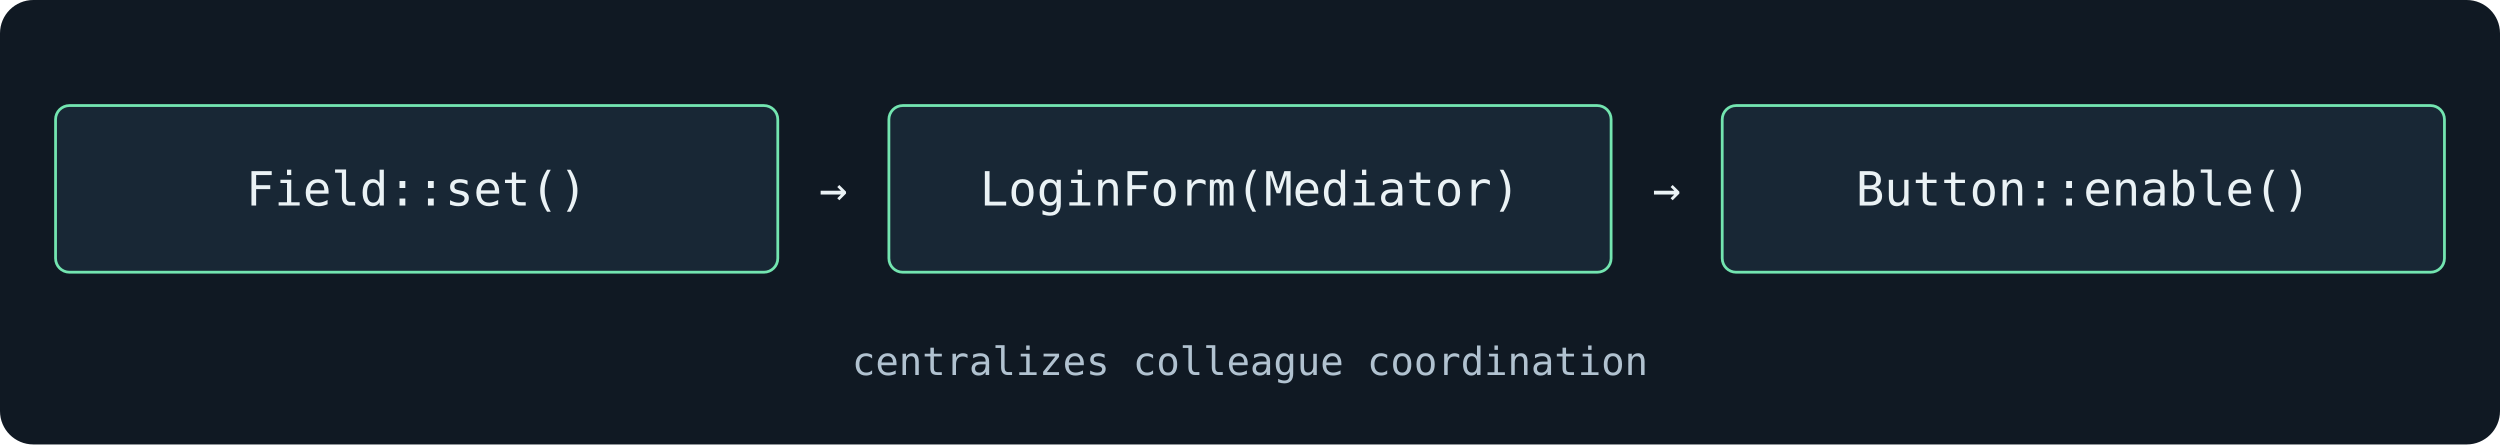
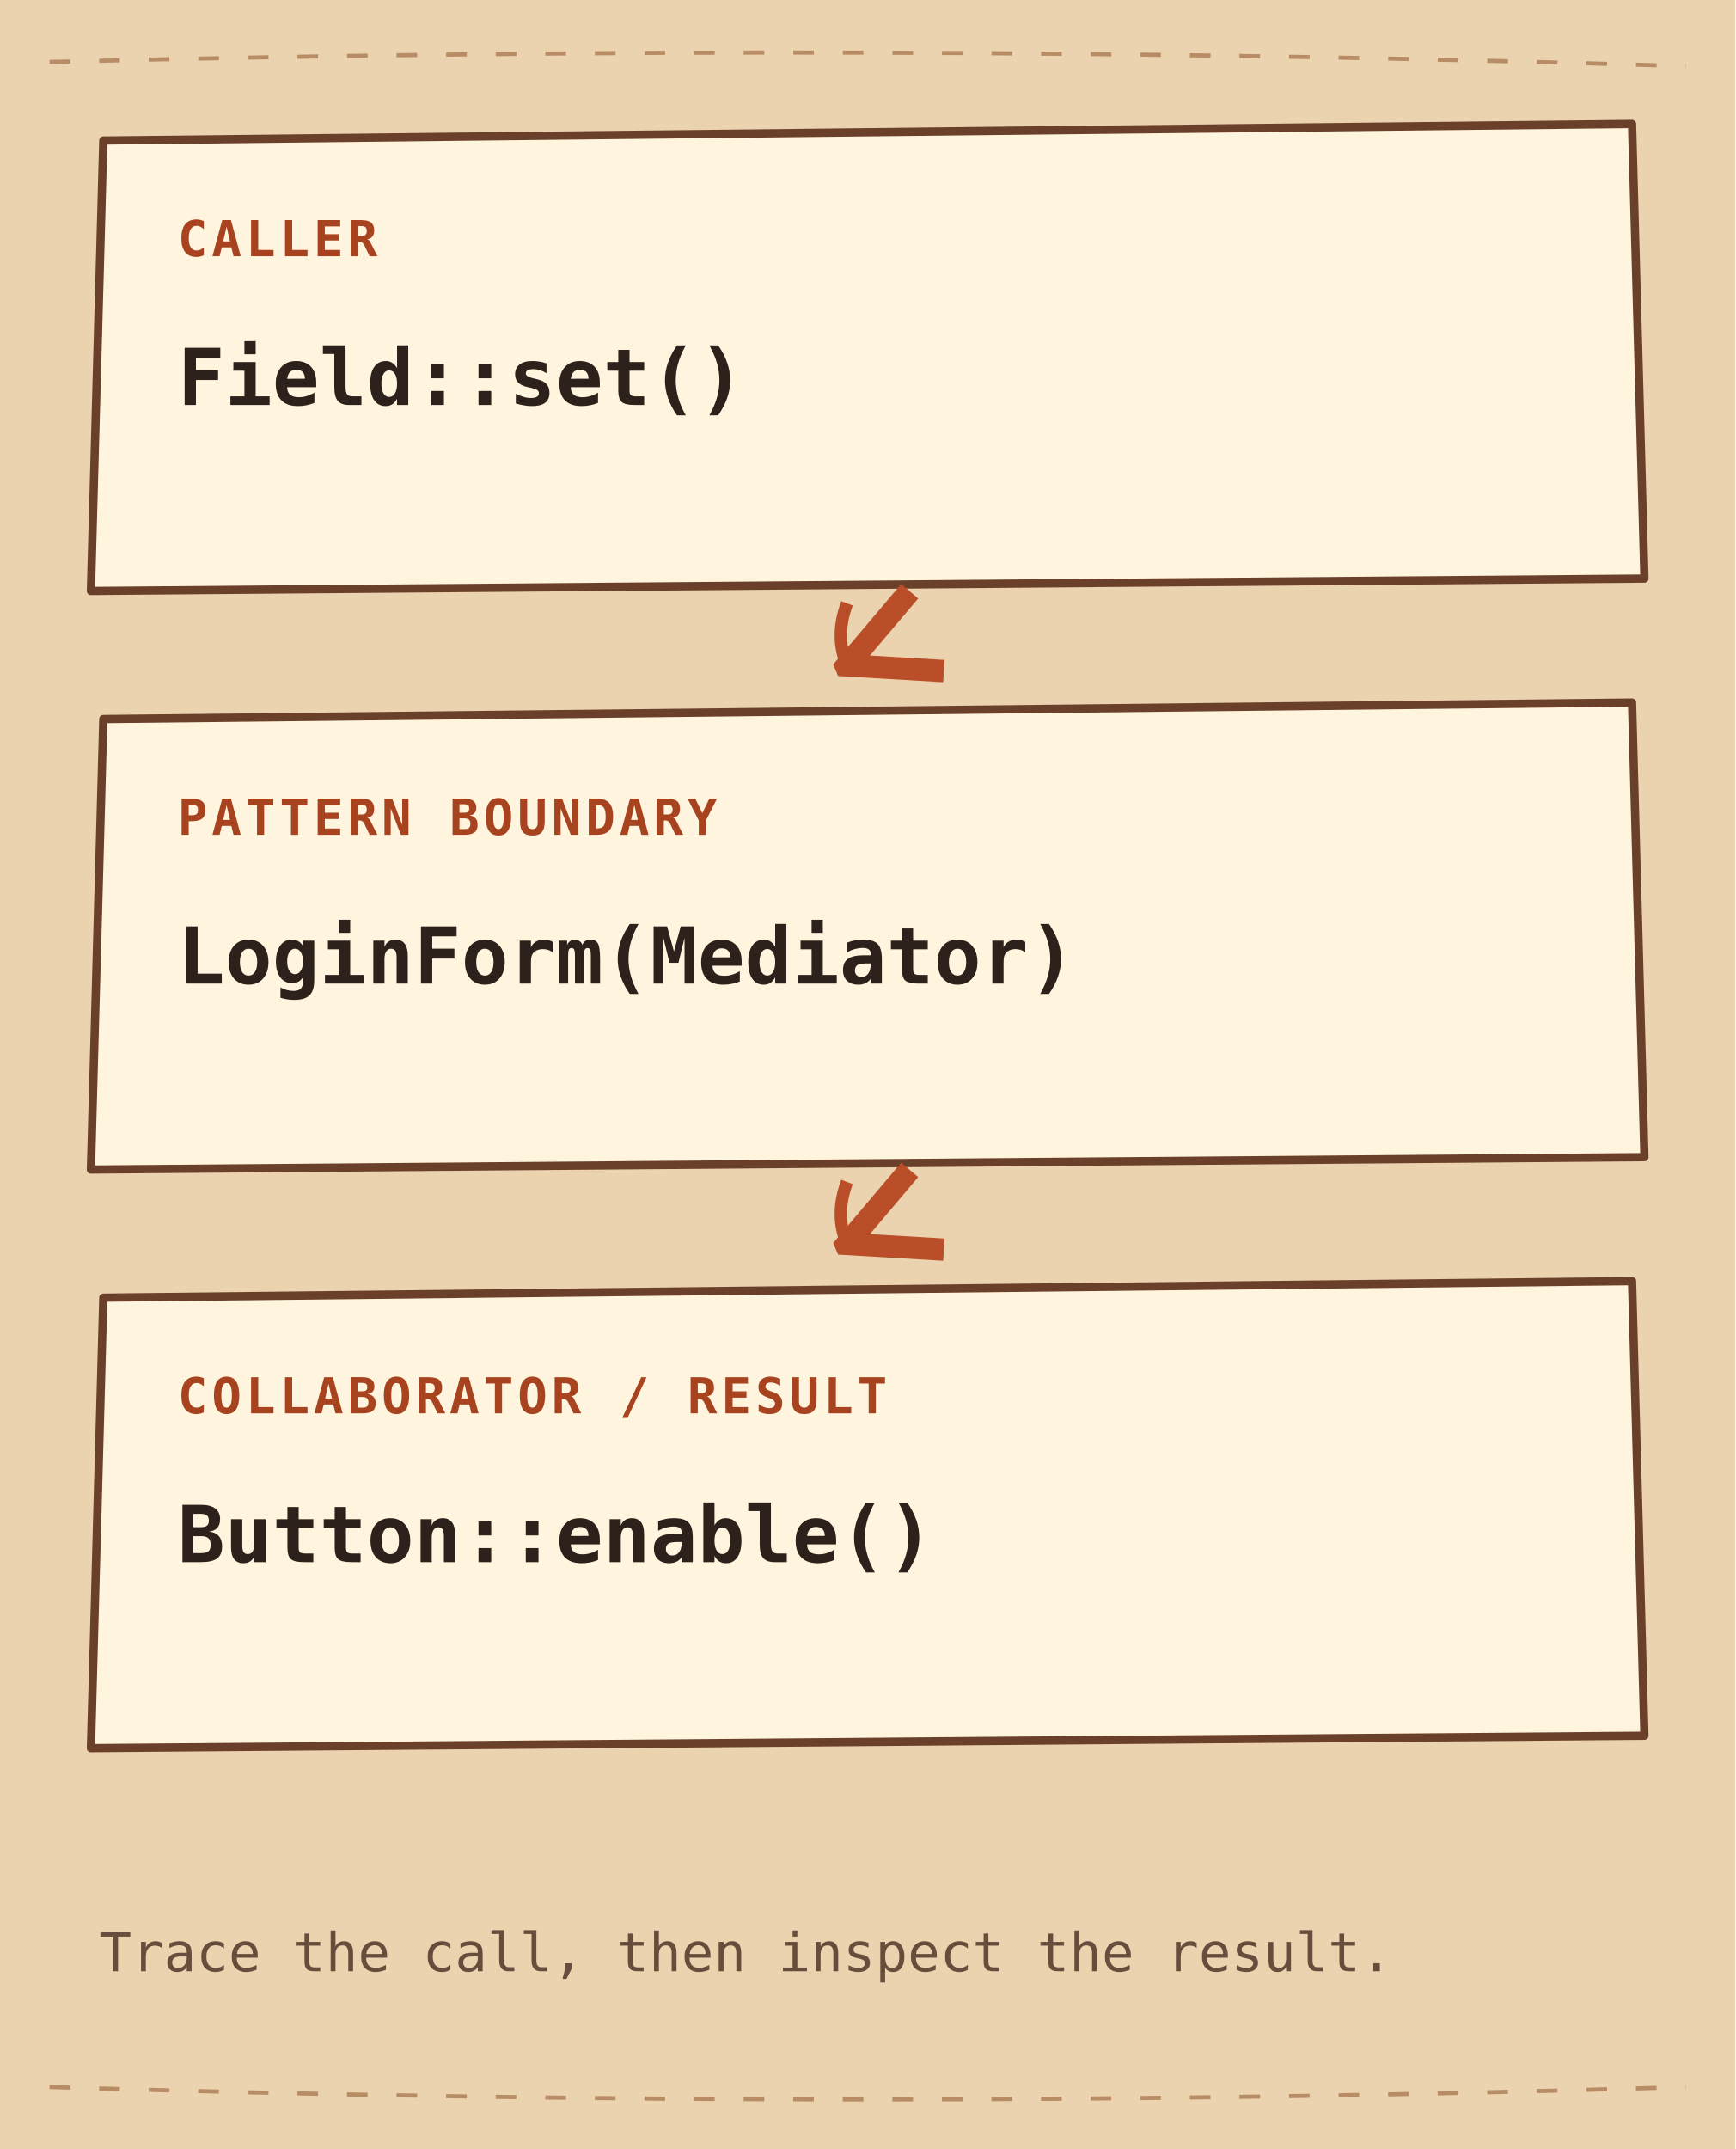
- <svg xmlns="http://www.w3.org/2000/svg" viewBox="0 0 900 160" role="img" aria-labelledby="title desc">
-   <rect width="900" height="160" rx="12" fill="#101923" />
-   <g font-family="monospace" font-size="17" text-anchor="middle" fill="#eaf2f5">
-     <rect x="20" y="38" width="260" height="60" rx="5" fill="#182735" stroke="#73e5b0" />
-     <text x="150" y="74">Field::set()</text>
-     <rect x="320" y="38" width="260" height="60" rx="5" fill="#182735" stroke="#73e5b0" />
-     <text x="450" y="74">LoginForm(Mediator)</text>
-     <rect x="620" y="38" width="260" height="60" rx="5" fill="#182735" stroke="#73e5b0" />
-     <text x="750" y="74">Button::enable()</text>
-     <text x="300" y="74">→</text>
-     <text x="600" y="74">→</text>
-     <text x="450" y="135" font-size="14" fill="#b1c2d0">centralizes colleague coordination</text>
-   </g>
+ <svg xmlns="http://www.w3.org/2000/svg" viewBox="0 0 420 520" role="img" aria-labelledby="title desc">
+   <defs>
+     <marker id="arrow" markerWidth="9" markerHeight="9" refX="4.5" refY="8" orient="auto">
+       <path d="M1 1 L4.5 8 L8 1" fill="none" stroke="#b94e28" stroke-width="1.8" />
+     </marker>
+   </defs>
+   <style>.role{font:700 12px ui-monospace,monospace;letter-spacing:1px;fill:#a84320}.name{font:600 19px ui-monospace,monospace;fill:#2d211b}.note{font:13px ui-monospace,monospace;fill:#674d3c}</style>
+   <rect width="420" height="520" fill="#ead3ae" />
+   <path d="M12 15 Q210 10 408 16 M12 505 Q210 511 408 505" fill="none" stroke="#b88d65" stroke-width="1" stroke-dasharray="5 7" />
+   <path d="M25 34 L395 30 L398 140 L22 143 Z" fill="#fff5df" stroke="#6b402b" stroke-width="2" stroke-linejoin="round" />
+   <text x="43" y="62" class="role">CALLER</text>
+   <text x="43" y="98" class="name">Field::set()</text>
+   <path d="M205 146 q-3 8 0 15" fill="none" stroke="#b94e28" stroke-width="3" marker-end="url(#arrow)" />
+   <path d="M25 174 L395 170 L398 280 L22 283 Z" fill="#fff5df" stroke="#6b402b" stroke-width="2" stroke-linejoin="round" />
+   <text x="43" y="202" class="role">PATTERN BOUNDARY</text>
+   <text x="43" y="238" class="name">LoginForm(Mediator)</text>
+   <path d="M205 286 q-3 8 0 15" fill="none" stroke="#b94e28" stroke-width="3" marker-end="url(#arrow)" />
+   <path d="M25 314 L395 310 L398 420 L22 423 Z" fill="#fff5df" stroke="#6b402b" stroke-width="2" stroke-linejoin="round" />
+   <text x="43" y="342" class="role">COLLABORATOR / RESULT</text>
+   <text x="43" y="378" class="name">Button::enable()</text>
+   <text x="24" y="477" class="note">Trace the call, then inspect the result.</text>
</svg>
